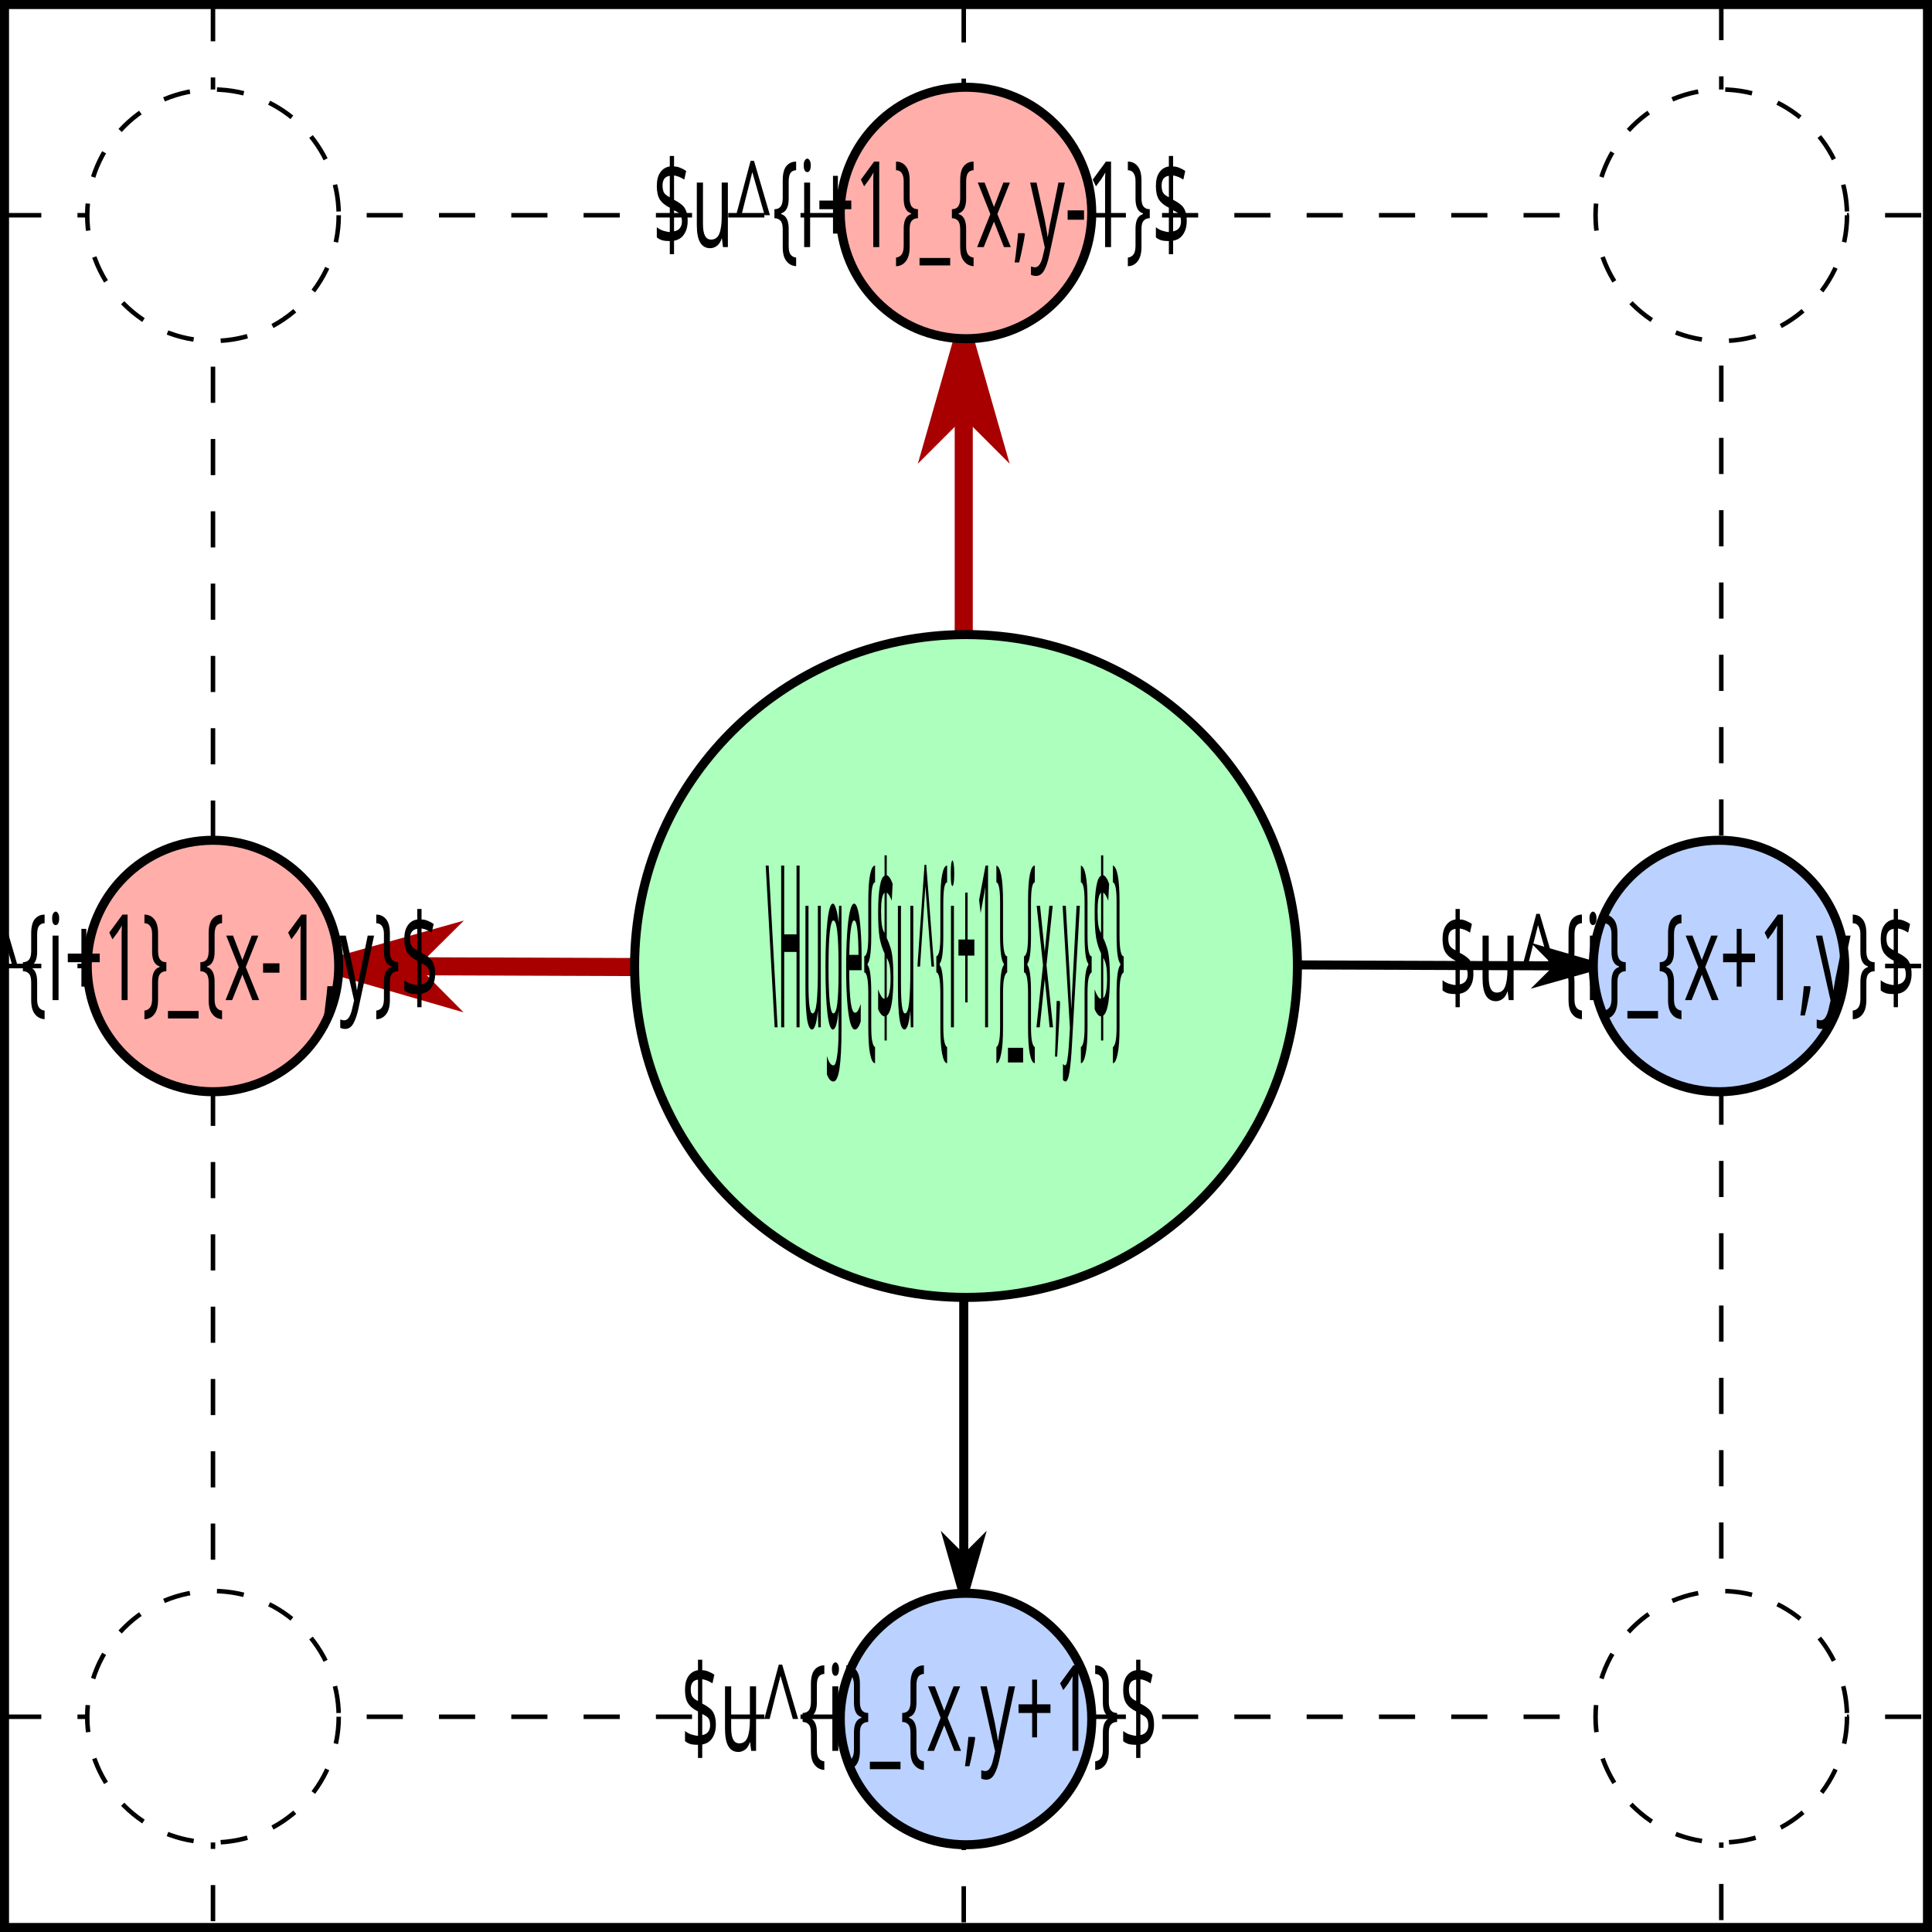
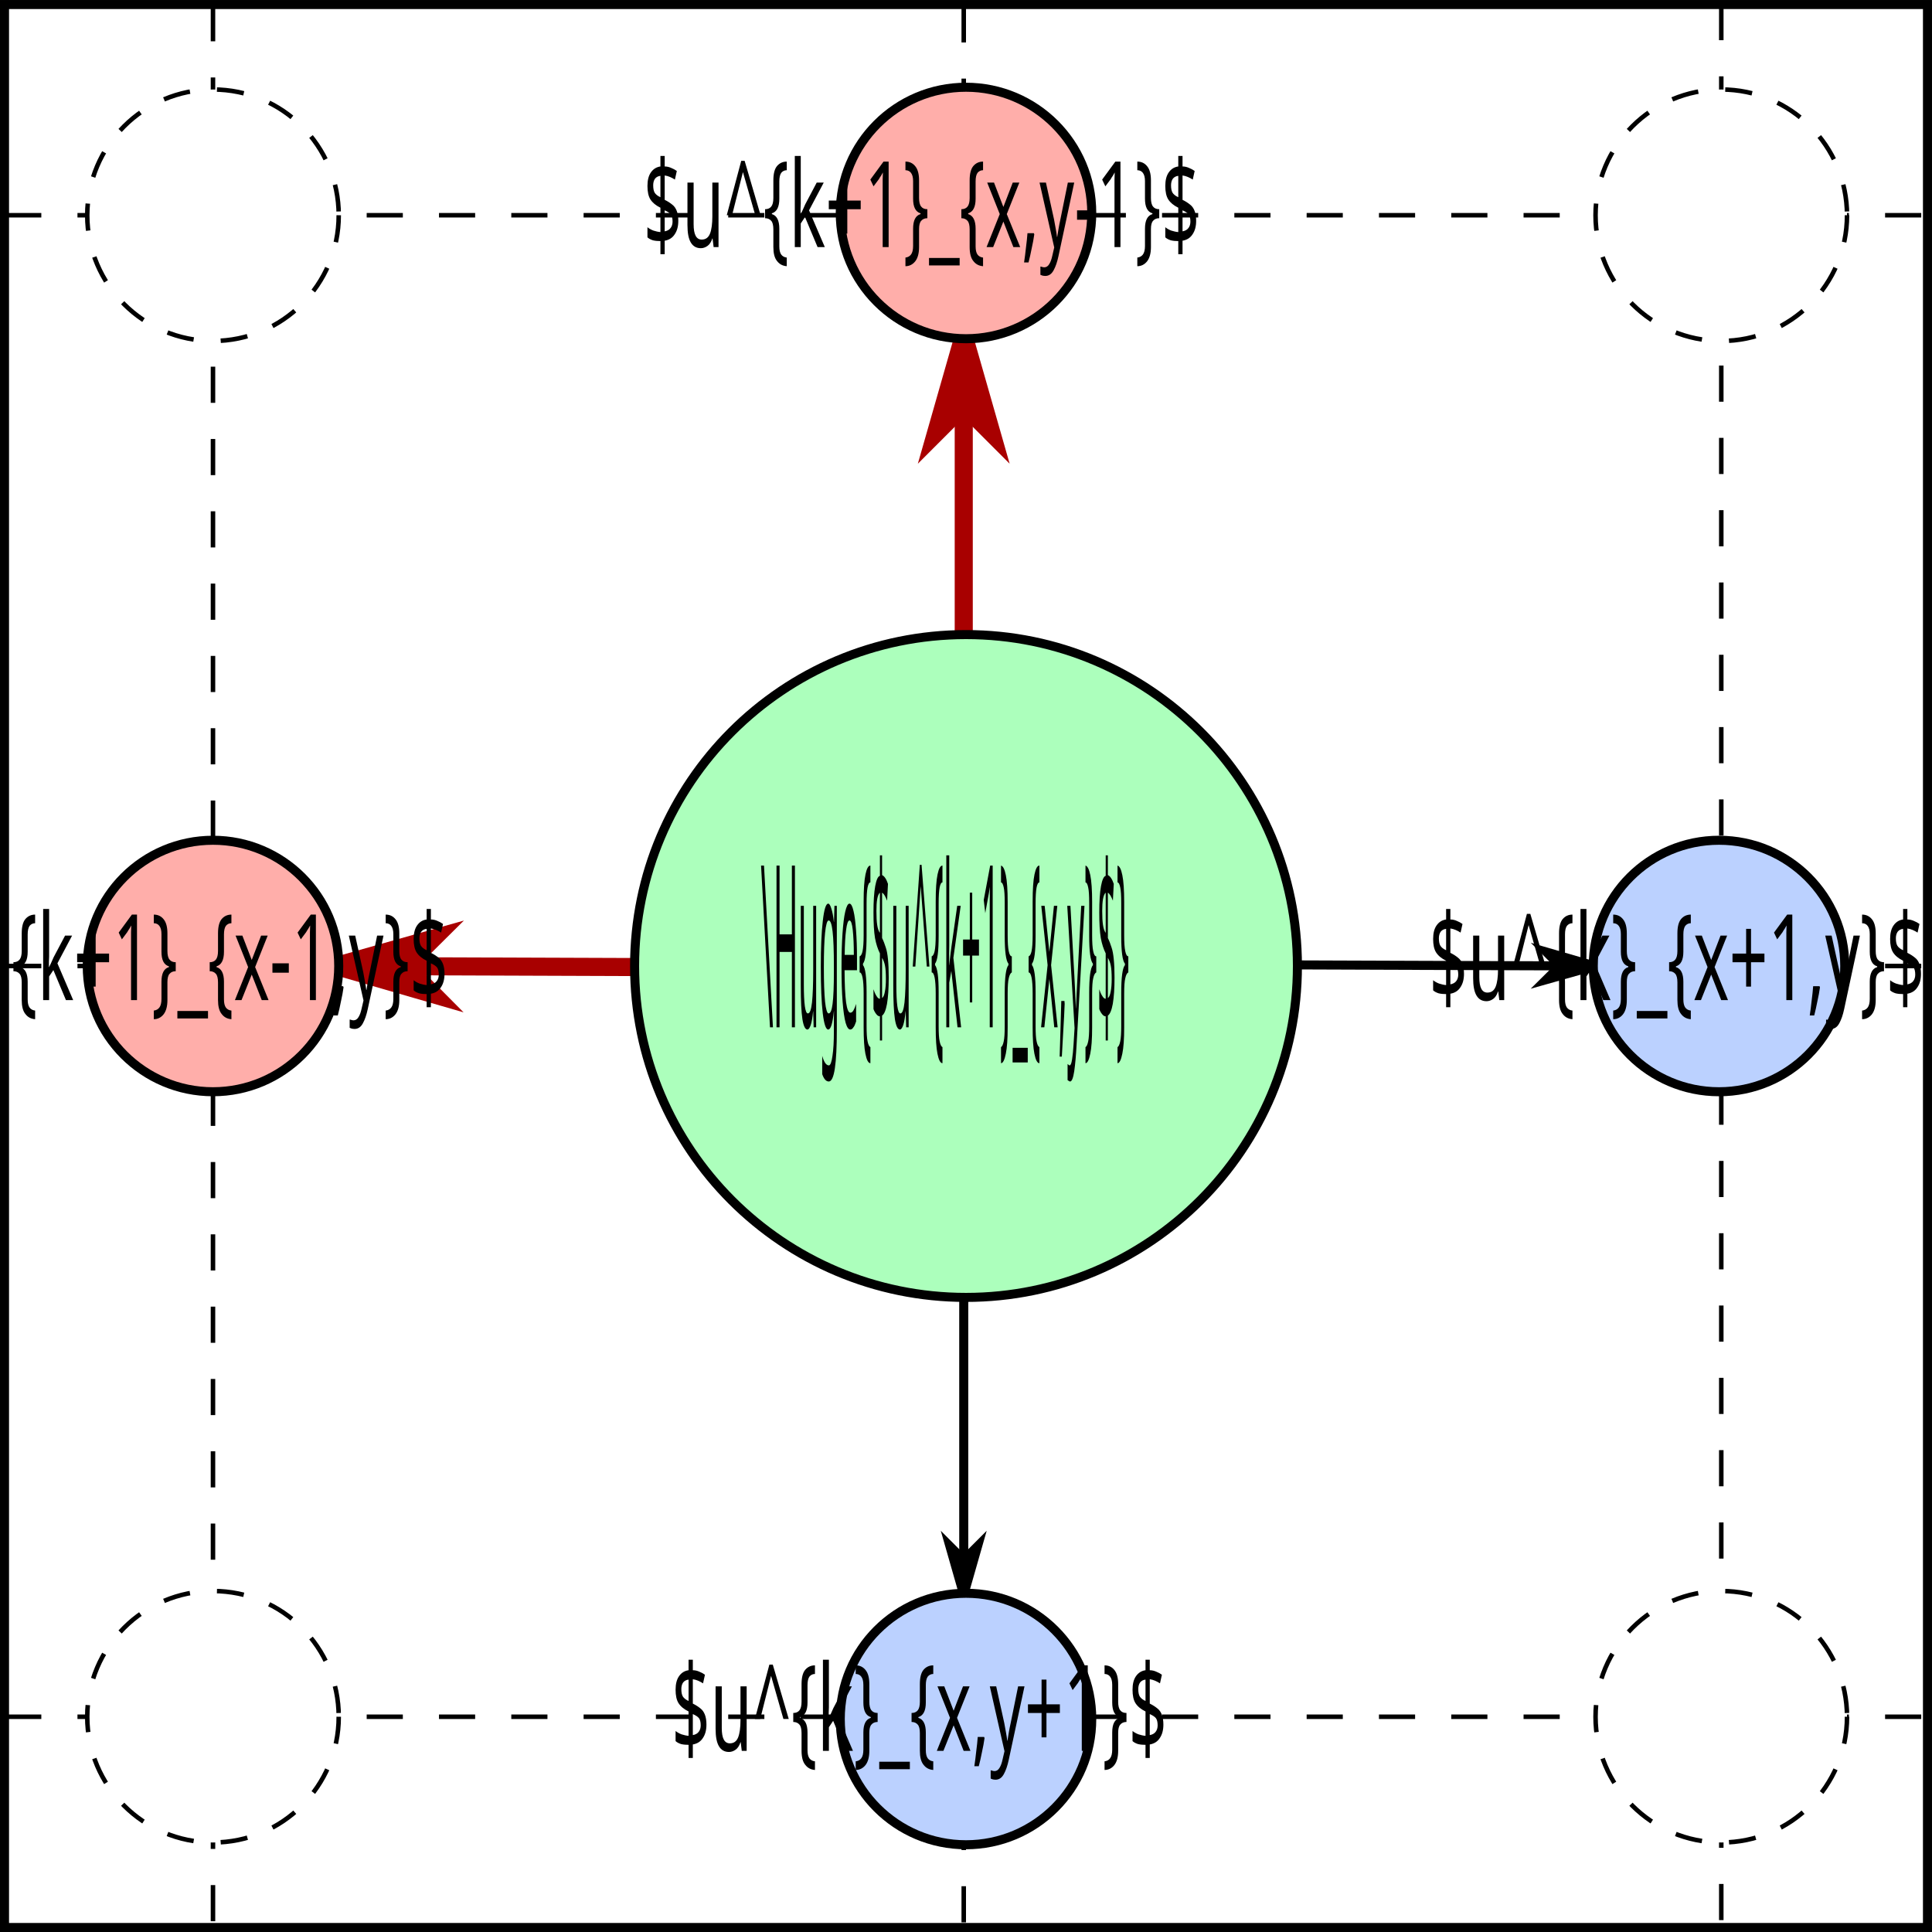
<svg xmlns="http://www.w3.org/2000/svg" width="30.164mm" height="30.164mm" viewBox="0 0 106.881 106.881" id="svg2" version="1.1">
  <defs id="defs4">
    <marker style="overflow:visible" id="marker5721" refX="0" refY="0" orient="auto">
      <path transform="matrix(0.4,0,0,0.4,4,0)" style="fill:#a80000;fill-opacity:1;fill-rule:evenodd;stroke:#a80000;stroke-width:1pt;stroke-opacity:1" d="M 0,0 5,-5 -12.5,0 5,5 0,0 Z" id="path5723" />
    </marker>
    <marker orient="auto" refY="0" refX="0" id="marker5415" style="overflow:visible">
      <path id="path5417" d="M 0,0 5,-5 -12.5,0 5,5 0,0 Z" style="fill:#000000;fill-opacity:1;fill-rule:evenodd;stroke:#000000;stroke-width:1pt;stroke-opacity:1" transform="matrix(0.4,0,0,0.4,4,0)" />
    </marker>
    <marker style="overflow:visible" id="marker5169" refX="0" refY="0" orient="auto">
      <path transform="matrix(0.4,0,0,0.4,4,0)" style="fill:#000000;fill-opacity:1;fill-rule:evenodd;stroke:#000000;stroke-width:1pt;stroke-opacity:1" d="M 0,0 5,-5 -12.5,0 5,5 0,0 Z" id="path5171" />
    </marker>
    <marker orient="auto" refY="0" refX="0" id="marker5440" style="overflow:visible">
      <path id="path5442" d="M 0,0 5,-5 -12.5,0 5,5 0,0 Z" style="fill:#000000;fill-opacity:1;fill-rule:evenodd;stroke:#000000;stroke-width:1pt;stroke-opacity:1" transform="matrix(-0.4,0,0,-0.4,-4,0)" />
    </marker>
    <marker orient="auto" refY="0" refX="0" id="marker5340" style="overflow:visible">
      <path id="path5342" d="M 0,0 5,-5 -12.5,0 5,5 0,0 Z" style="fill:#000000;fill-opacity:1;fill-rule:evenodd;stroke:#000000;stroke-width:1pt;stroke-opacity:1" transform="matrix(0.4,0,0,0.4,4,0)" />
    </marker>
    <marker orient="auto" refY="0" refX="0" id="marker5234" style="overflow:visible">
      <path id="path5236" d="M 0,0 5,-5 -12.5,0 5,5 0,0 Z" style="fill:#000000;fill-opacity:1;fill-rule:evenodd;stroke:#000000;stroke-width:1pt;stroke-opacity:1" transform="matrix(-0.4,0,0,-0.4,-4,0)" />
    </marker>
    <marker orient="auto" refY="0" refX="0" id="marker5146" style="overflow:visible">
      <path id="path5148" d="M 0,0 5,-5 -12.5,0 5,5 0,0 Z" style="fill:#a80000;fill-opacity:1;fill-rule:evenodd;stroke:#a80000;stroke-width:1pt;stroke-opacity:1" transform="matrix(0.4,0,0,0.4,4,0)" />
    </marker>
    <marker orient="auto" refY="0" refX="0" id="marker5064" style="overflow:visible">
      <path id="path5066" d="M 0,0 5,-5 -12.5,0 5,5 0,0 Z" style="fill:#000000;fill-opacity:1;fill-rule:evenodd;stroke:#000000;stroke-width:1pt;stroke-opacity:1" transform="matrix(0.8,0,0,0.8,10,0)" />
    </marker>
    <marker style="overflow:visible" id="marker4976" refX="0" refY="0" orient="auto">
      <path transform="matrix(-0.2,0,0,-0.2,-1.2,0)" style="fill:#000000;fill-opacity:1;fill-rule:evenodd;stroke:#000000;stroke-width:1pt;stroke-opacity:1" d="M 0,0 5,-5 -12.5,0 5,5 0,0 Z" id="path4978" />
    </marker>
    <marker orient="auto" refY="0" refX="0" id="marker4900" style="overflow:visible">
      <path id="path4902" d="M 0,0 5,-5 -12.5,0 5,5 0,0 Z" style="fill:#000000;fill-opacity:1;fill-rule:evenodd;stroke:#000000;stroke-width:1pt;stroke-opacity:1" transform="matrix(0.2,0,0,0.2,1.2,0)" />
    </marker>
    <marker orient="auto" refY="0" refX="0" id="Arrow1Sstart" style="overflow:visible">
      <path id="path4202" d="M 0,0 5,-5 -12.5,0 5,5 0,0 Z" style="fill:#000000;fill-opacity:1;fill-rule:evenodd;stroke:#000000;stroke-width:1pt;stroke-opacity:1" transform="matrix(0.2,0,0,0.2,1.2,0)" />
    </marker>
    <marker orient="auto" refY="0" refX="0" id="TriangleOutM" style="overflow:visible">
      <path id="path4335" d="m 5.77,0 -8.65,5 0,-10 8.65,5 z" style="fill:#000000;fill-opacity:1;fill-rule:evenodd;stroke:#000000;stroke-width:1pt;stroke-opacity:1" transform="scale(0.4,0.4)" />
    </marker>
    <marker orient="auto" refY="0" refX="0" id="Arrow2Mend" style="overflow:visible">
      <path id="path4217" style="fill:#000000;fill-opacity:1;fill-rule:evenodd;stroke:#000000;stroke-width:0.625;stroke-linejoin:round;stroke-opacity:1" d="M 8.719,4.034 -2.207,0.016 8.719,-4.002 c -1.745,2.372 -1.735,5.617 -6e-7,8.035 z" transform="scale(-0.6,-0.6)" />
    </marker>
    <marker orient="auto" refY="0" refX="0" id="Arrow1Mend" style="overflow:visible">
      <path id="path4199" d="M 0,0 5,-5 -12.5,0 5,5 0,0 Z" style="fill:#000000;fill-opacity:1;fill-rule:evenodd;stroke:#000000;stroke-width:1pt;stroke-opacity:1" transform="matrix(-0.4,0,0,-0.4,-4,0)" />
    </marker>
    <marker orient="auto" refY="0" refX="0" id="Arrow1Mstart" style="overflow:visible">
      <path id="path4196" d="M 0,0 5,-5 -12.5,0 5,5 0,0 Z" style="fill:#000000;fill-opacity:1;fill-rule:evenodd;stroke:#000000;stroke-width:1pt;stroke-opacity:1" transform="matrix(0.4,0,0,0.4,4,0)" />
    </marker>
    <marker orient="auto" refY="0" refX="0" id="Arrow1Lstart" style="overflow:visible">
      <path id="path4190" d="M 0,0 5,-5 -12.5,0 5,5 0,0 Z" style="fill:#000000;fill-opacity:1;fill-rule:evenodd;stroke:#000000;stroke-width:1pt;stroke-opacity:1" transform="matrix(0.8,0,0,0.8,10,0)" />
    </marker>
  </defs>
  <g id="layer1" transform="translate(-290.0113,-247.6207)">
    <rect style="opacity:1;fill:#ffffff;fill-opacity:1;stroke:#000000;stroke-width:0.5;stroke-miterlimit:4;stroke-dasharray:none;stroke-opacity:1" id="rect4136" width="106.381" height="106.381" x="290.261" y="247.871" />
    <path style="fill:none;fill-rule:evenodd;stroke:#000000;stroke-width:0.25;stroke-linecap:butt;stroke-linejoin:miter;stroke-miterlimit:4;stroke-dasharray:2, 2;stroke-dashoffset:0;stroke-opacity:1" d="m 278.297,301.061 130.31,0 0,0" id="path5636" />
    <path id="path5638" d="m 278.297,259.528 130.31,0 0,0" style="fill:none;fill-rule:evenodd;stroke:#000000;stroke-width:0.25;stroke-linecap:butt;stroke-linejoin:miter;stroke-miterlimit:4;stroke-dasharray:2, 2;stroke-dashoffset:0;stroke-opacity:1" />
    <path style="fill:none;fill-rule:evenodd;stroke:#000000;stroke-width:0.25;stroke-linecap:butt;stroke-linejoin:miter;stroke-miterlimit:4;stroke-dasharray:2, 2;stroke-dashoffset:0;stroke-opacity:1" d="m 278.297,342.594 130.31,0 0,0" id="path5640" />
    <path id="path5642" d="m 343.327,235.969 0,130.31 0,0" style="fill:none;fill-rule:evenodd;stroke:#000000;stroke-width:0.25;stroke-linecap:butt;stroke-linejoin:miter;stroke-miterlimit:4;stroke-dasharray:2, 2;stroke-dashoffset:0;stroke-opacity:1" />
    <path style="fill:none;fill-rule:evenodd;stroke:#000000;stroke-width:0.25;stroke-linecap:butt;stroke-linejoin:miter;stroke-miterlimit:4;stroke-dasharray:2, 2;stroke-dashoffset:0;stroke-opacity:1" d="m 301.794,235.906 0,130.31 0,0" id="path5644" />
    <path id="path5646" d="m 385.235,235.844 0,130.31 0,0" style="fill:none;fill-rule:evenodd;stroke:#000000;stroke-width:0.25;stroke-linecap:butt;stroke-linejoin:miter;stroke-miterlimit:4;stroke-dasharray:2, 2;stroke-dashoffset:0;stroke-opacity:1" />
    <circle style="opacity:1;fill:#ffffff;fill-opacity:1;stroke:#000000;stroke-width:0.25;stroke-miterlimit:4;stroke-dasharray:1.5, 1.5;stroke-dashoffset:0;stroke-opacity:1" id="circle5648" cx="385.235" cy="259.528" r="6.956" />
    <path id="path5167" d="m 378.154,301.061 -34.702,-0.125" style="fill:none;fill-rule:evenodd;stroke:#000000;stroke-width:0.5;stroke-linecap:butt;stroke-linejoin:miter;stroke-miterlimit:4;stroke-dasharray:none;stroke-opacity:1;marker-start:url(#marker5169)" />
    <circle cy="342.594" cx="385.235" id="circle5650" style="opacity:1;fill:#ffffff;fill-opacity:1;stroke:#000000;stroke-width:0.25;stroke-miterlimit:4;stroke-dasharray:1.5, 1.5;stroke-dashoffset:0;stroke-opacity:1" r="6.956" />
    <path style="fill:none;fill-rule:evenodd;stroke:#000000;stroke-width:0.5;stroke-linecap:butt;stroke-linejoin:miter;stroke-miterlimit:4;stroke-dasharray:none;stroke-opacity:1;marker-start:url(#marker5415)" d="m 343.327,335.764 0,-34.578" id="path5413" />
    <circle style="opacity:1;fill:#ffffff;fill-opacity:1;stroke:#000000;stroke-width:0.25;stroke-miterlimit:4;stroke-dasharray:1.5, 1.5;stroke-dashoffset:0;stroke-opacity:1" id="circle5652" cx="301.794" cy="342.594" r="6.956" />
    <path id="path5719" d="m 343.327,266.358 0,34.828" style="fill:none;fill-rule:evenodd;stroke:#a80000;stroke-width:1;stroke-linecap:butt;stroke-linejoin:miter;stroke-miterlimit:4;stroke-dasharray:none;stroke-opacity:1;marker-start:url(#marker5721)" />
    <circle cy="259.528" cx="301.794" id="circle5654" style="opacity:1;fill:#ffffff;fill-opacity:1;stroke:#000000;stroke-width:0.25;stroke-miterlimit:4;stroke-dasharray:1.5, 1.5;stroke-dashoffset:0;stroke-opacity:1" r="6.956" />
    <path style="fill:none;fill-rule:evenodd;stroke:#a80000;stroke-width:1;stroke-linecap:butt;stroke-linejoin:miter;stroke-miterlimit:4;stroke-dasharray:none;stroke-opacity:1;marker-start:url(#marker5146)" d="m 308.75,301.061 34.577,0.125" id="path4182" />
    <circle style="opacity:1;fill:#ffaeaa;fill-opacity:1;stroke:#000000;stroke-width:0.5;stroke-miterlimit:4;stroke-dasharray:none;stroke-opacity:1" id="path4152" cx="301.794" cy="301.061" r="6.956" />
    <circle cy="259.403" cx="343.452" id="circle4168" style="opacity:1;fill:#ffaeaa;fill-opacity:1;stroke:#000000;stroke-width:0.5;stroke-miterlimit:4;stroke-dasharray:none;stroke-opacity:1" r="6.956" />
    <circle style="opacity:1;fill:#bbd1ff;fill-opacity:1;stroke:#000000;stroke-width:0.5;stroke-miterlimit:4;stroke-dasharray:none;stroke-opacity:1" id="circle4170" cx="385.11" cy="301.061" r="6.956" />
    <circle cy="342.719" cx="343.452" id="circle4172" style="opacity:1;fill:#bbd1ff;fill-opacity:1;stroke:#000000;stroke-width:0.5;stroke-miterlimit:4;stroke-dasharray:none;stroke-opacity:1" r="6.956" />
    <circle style="opacity:1;fill:#acffbc;fill-opacity:1;stroke:#000000;stroke-width:0.5;stroke-miterlimit:4;stroke-dasharray:none;stroke-opacity:1" id="path4144" cx="343.452" cy="301.061" r="18.334" />
    <text xml:space="preserve" style="font-style:normal;font-weight:normal;font-size:4.823px;line-height:125%;font-family:sans-serif;text-align:center;letter-spacing:0px;word-spacing:0px;text-anchor:middle;fill:#000000;fill-opacity:1;stroke:none;stroke-width:1px;stroke-linecap:butt;stroke-linejoin:miter;stroke-opacity:1" x="890.187" y="117.481" id="text5656" transform="scale(0.3858725,2.591529)">
-       <tspan id="tspan5658" x="890.187" y="117.481">\Huge{$u^{i+1}_{x,y}$}</tspan>
+       <tspan id="tspan5658" x="890.187" y="117.481">\Huge{$u^{k+1}_{x,y}$}</tspan>
    </text>
    <text transform="scale(0.7533556,1.327394)" id="text5660" y="228.227" x="400.69" style="font-style:normal;font-weight:normal;font-size:5px;line-height:125%;font-family:sans-serif;text-align:center;letter-spacing:0px;word-spacing:0px;text-anchor:middle;fill:#000000;fill-opacity:1;stroke:none;stroke-width:1px;stroke-linecap:butt;stroke-linejoin:miter;stroke-opacity:1" xml:space="preserve">
-       <tspan y="228.227" x="400.69" id="tspan5662">$u^{i+1}_{x-1,y}$</tspan>
+       <tspan y="228.227" x="400.69" id="tspan5662">$u^{k+1}_{x-1,y}$</tspan>
    </text>
    <text xml:space="preserve" style="font-style:normal;font-weight:normal;font-size:5px;line-height:125%;font-family:sans-serif;text-align:center;letter-spacing:0px;word-spacing:0px;text-anchor:middle;fill:#000000;fill-opacity:1;stroke:none;stroke-width:1px;stroke-linecap:butt;stroke-linejoin:miter;stroke-opacity:1" x="455.883" y="196.844" id="text5664" transform="scale(0.7533556,1.327394)">
-       <tspan id="tspan5666" x="455.883" y="196.844">$u^{i+1}_{x,y-1}$</tspan>
+       <tspan id="tspan5666" x="455.883" y="196.844">$u^{k+1}_{x,y-1}$</tspan>
    </text>
    <text transform="scale(0.7533556,1.327394)" id="text5668" y="228.227" x="511.345" style="font-style:normal;font-weight:normal;font-size:5px;line-height:125%;font-family:sans-serif;text-align:center;letter-spacing:0px;word-spacing:0px;text-anchor:middle;fill:#000000;fill-opacity:1;stroke:none;stroke-width:1px;stroke-linecap:butt;stroke-linejoin:miter;stroke-opacity:1" xml:space="preserve">
-       <tspan y="228.227" x="511.345" id="tspan5670">$u^{i}_{x+1,y}$</tspan>
+       <tspan y="228.227" x="511.345" id="tspan5670">$u^{k}_{x+1,y}$</tspan>
    </text>
    <text xml:space="preserve" style="font-style:normal;font-weight:normal;font-size:5px;line-height:125%;font-family:sans-serif;text-align:center;letter-spacing:0px;word-spacing:0px;text-anchor:middle;fill:#000000;fill-opacity:1;stroke:none;stroke-width:1px;stroke-linecap:butt;stroke-linejoin:miter;stroke-opacity:1" x="455.717" y="259.516" id="text5672" transform="scale(0.7533556,1.327394)">
-       <tspan id="tspan5674" x="455.717" y="259.516">$u^{i}_{x,y+1}$</tspan>
+       <tspan id="tspan5674" x="455.717" y="259.516">$u^{k}_{x,y+1}$</tspan>
    </text>
  </g>
</svg>
